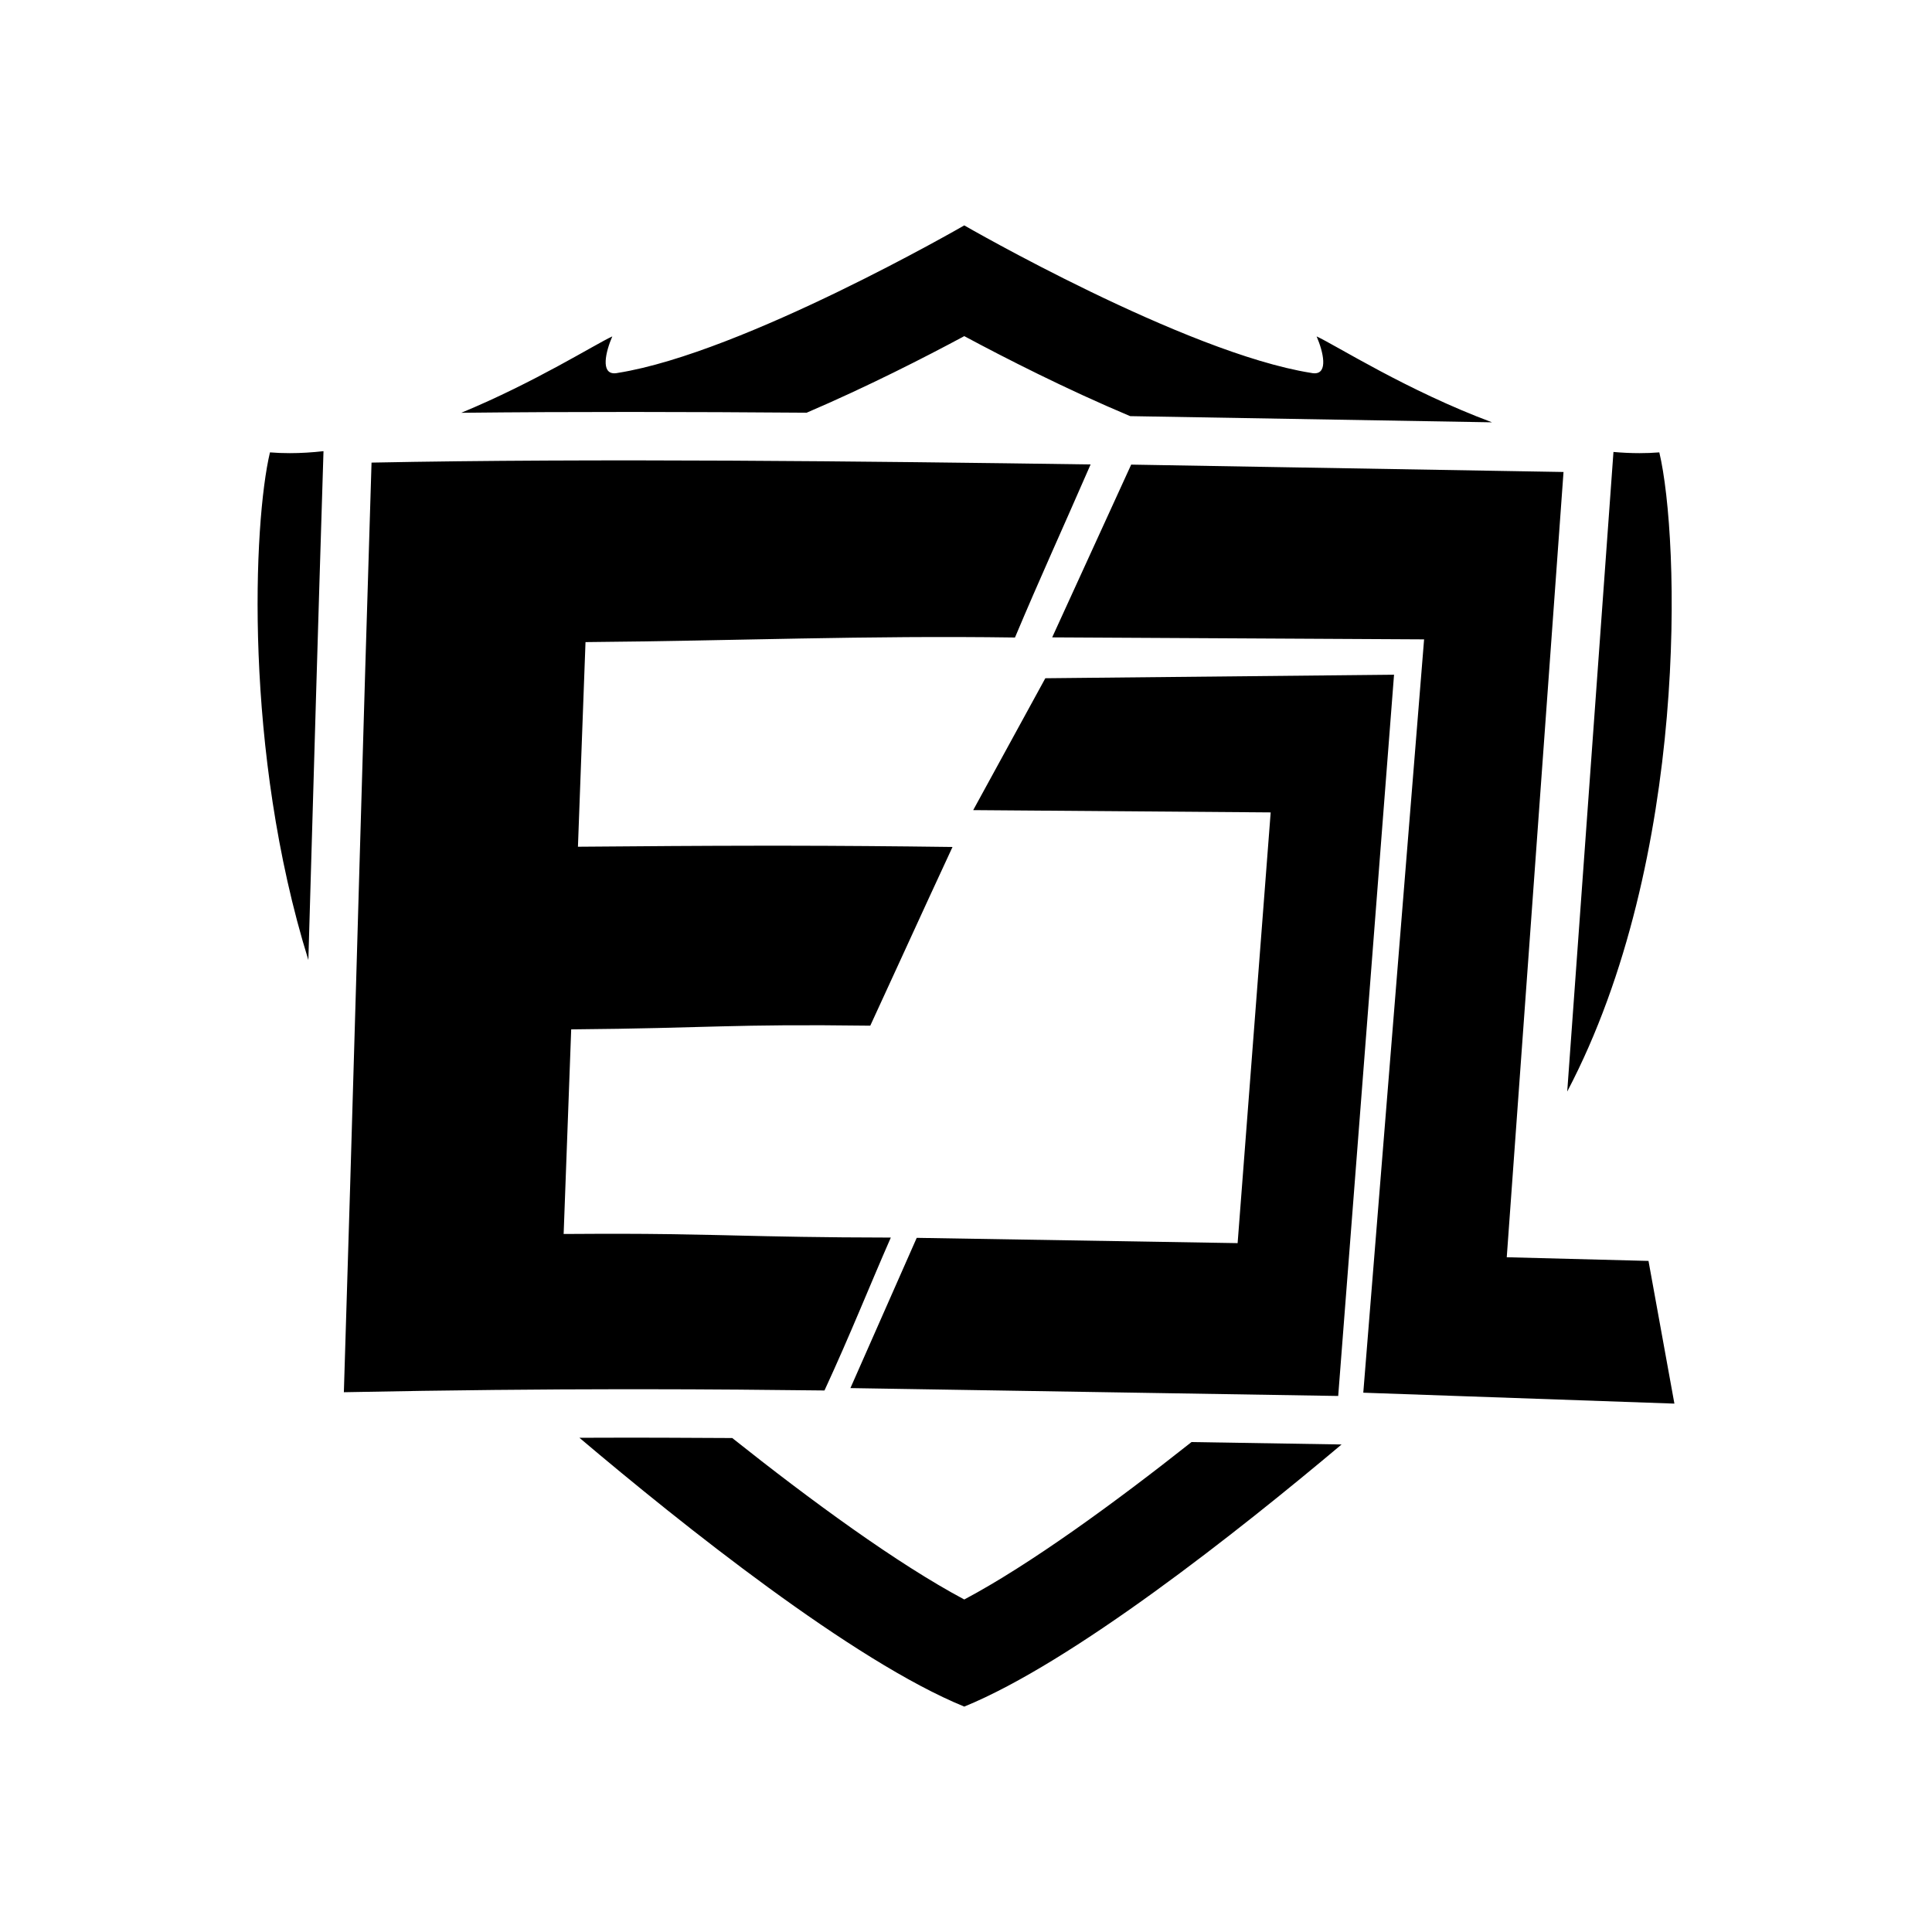
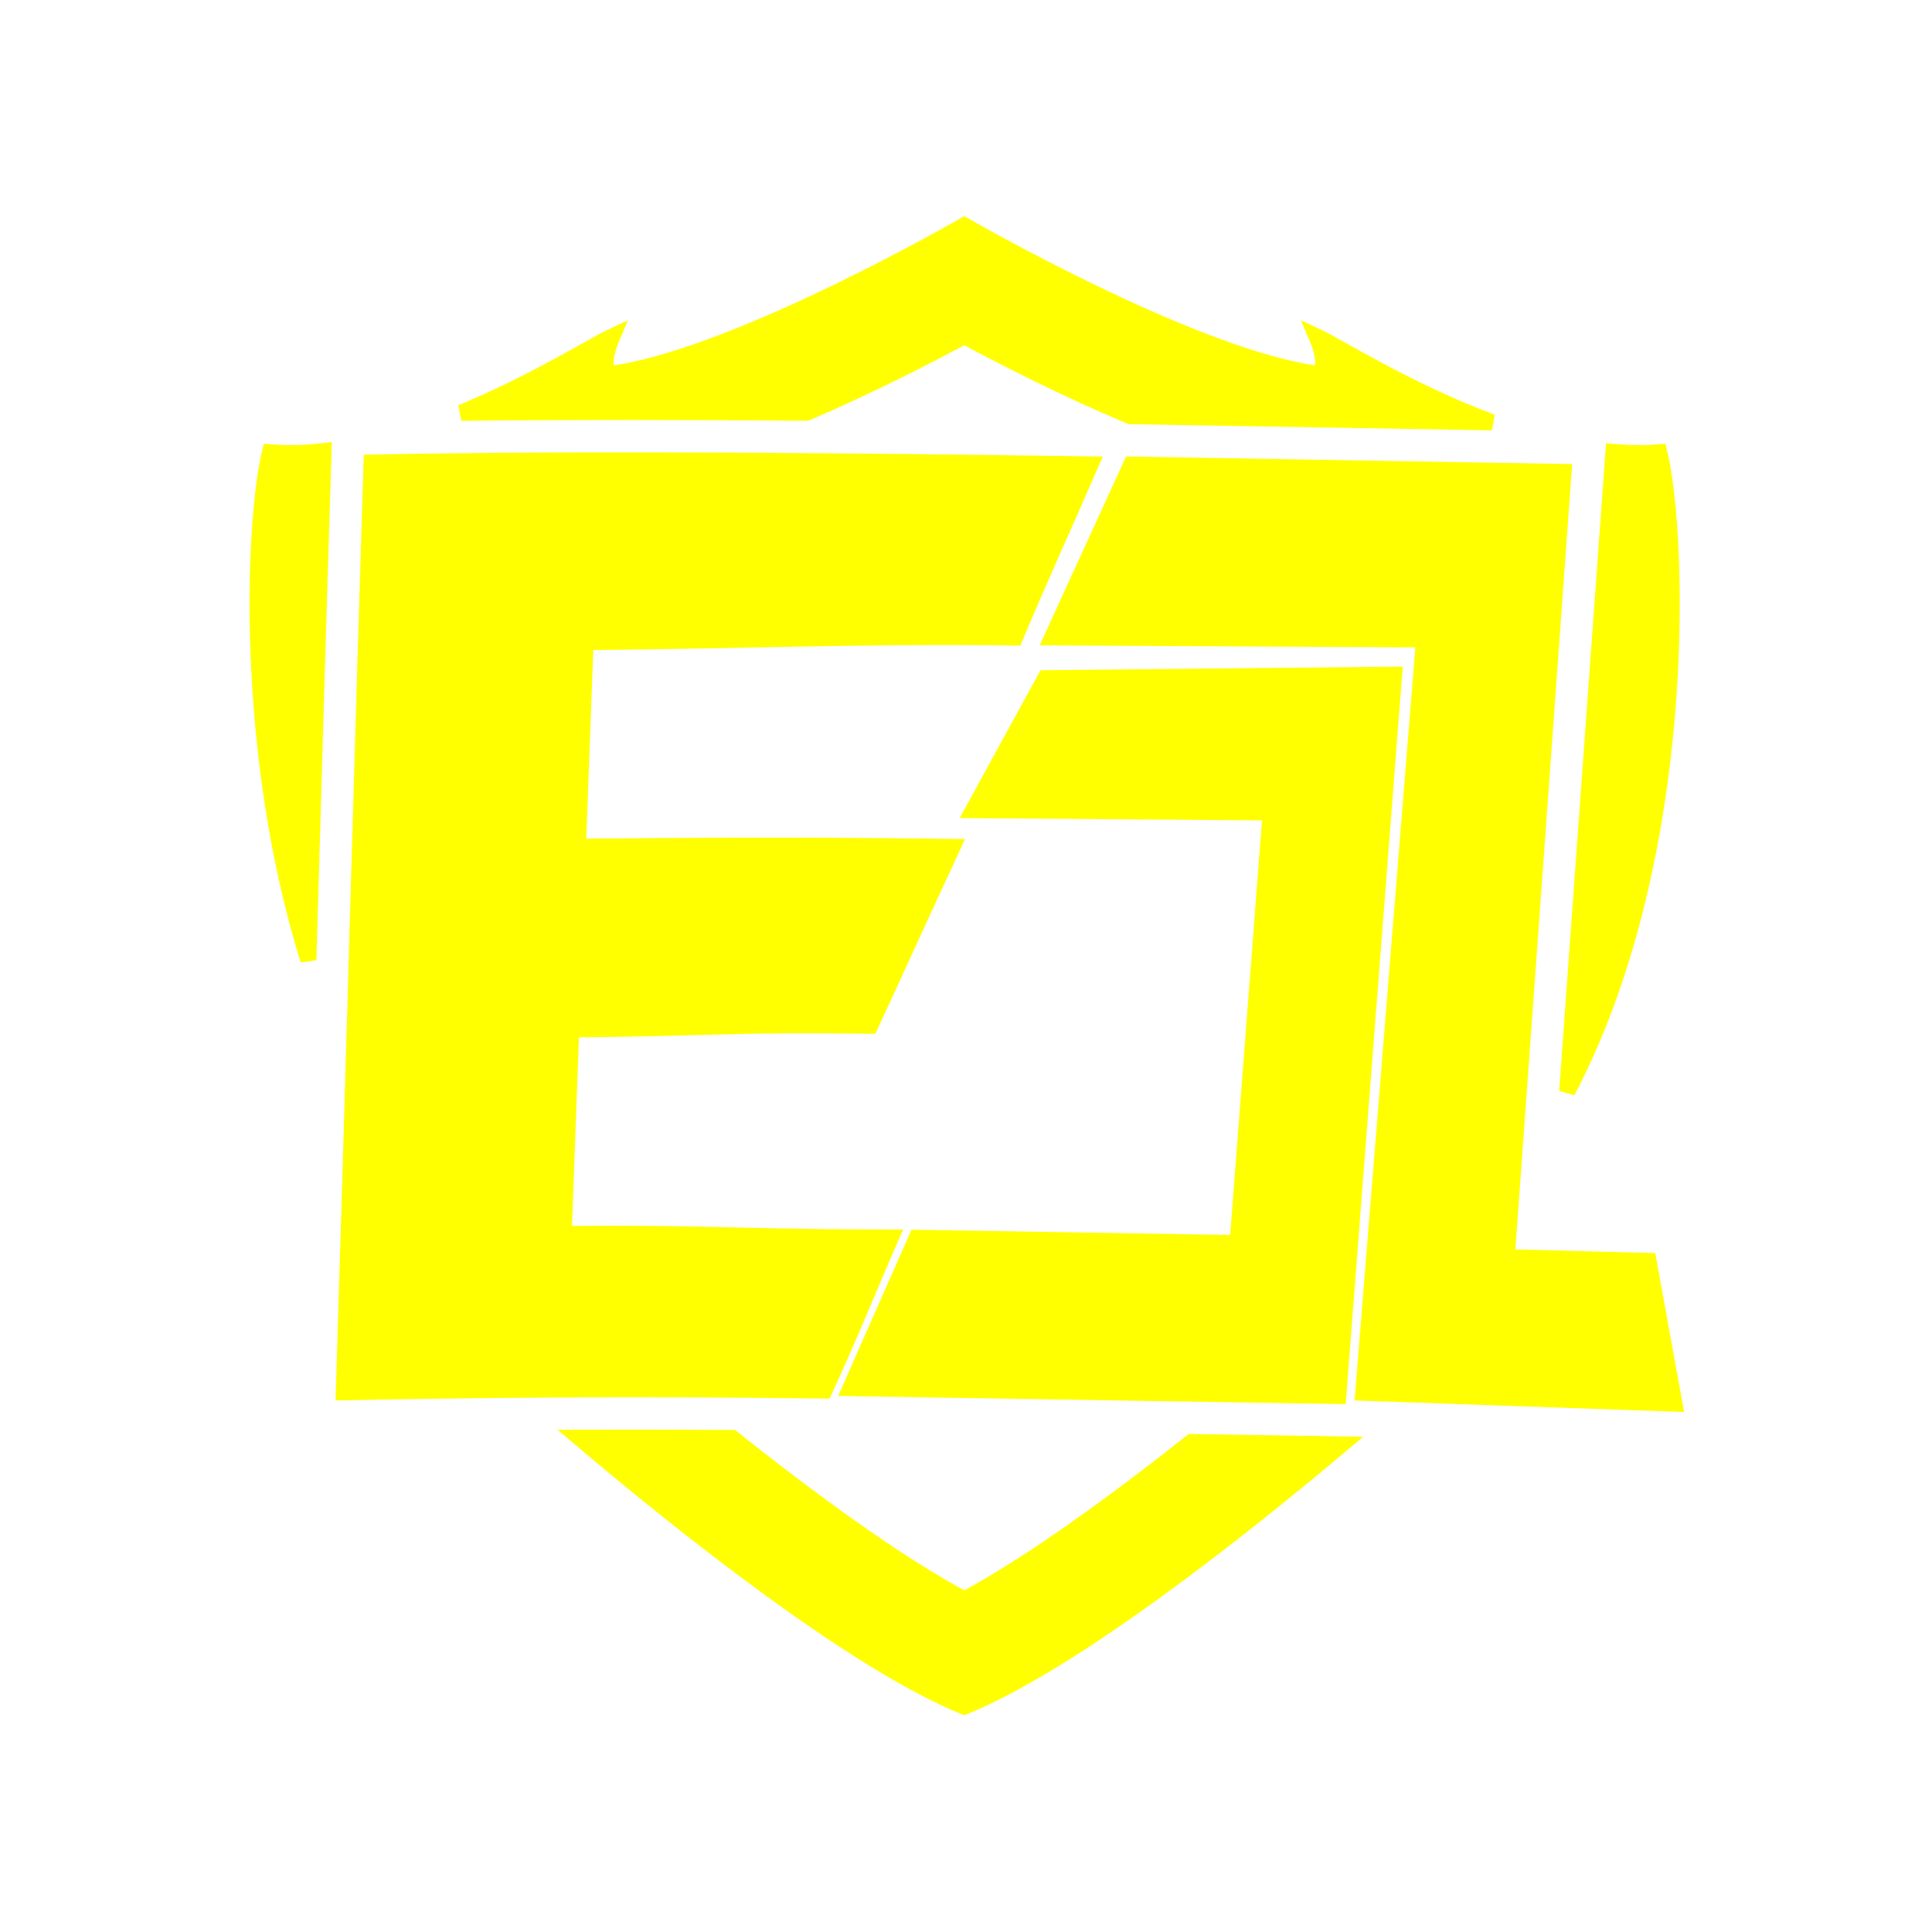
<svg xmlns="http://www.w3.org/2000/svg" width="120px" height="120px" viewBox="0 0 120 120" version="1.1">
-   <g id="h5/sports-icon/black/icon-e1" stroke="none" stroke-width="1" fill="none" fill-rule="evenodd">
-     <path d="M59.893,20.878 C62.429,22.239 66.22,24.174 70.196,25.847 L92.673,26.231 C87.421,24.275 82.986,21.451 81.778,20.895 C82.203,21.884 82.489,23.187 81.652,23.187 C81.582,23.187 81.504,23.178 81.418,23.159 C73.605,21.912 59.892,14 59.892,14 C59.892,14 46.194,21.912 38.39,23.159 C38.304,23.178 38.226,23.187 38.156,23.187 C37.32,23.187 37.605,21.884 38.03,20.895 C36.941,21.397 33.223,23.748 28.65,25.639 C35.478,25.564 42.809,25.577 50.103,25.634 C53.89,24.011 57.466,22.182 59.893,20.878 Z M70.26,28.858 L97.113,29.316 L93.587,78.09 L102.391,78.318 L104,87.181 L84.676,86.503 L88.453,39.712 L65.353,39.588 L70.26,28.858 Z M86.586,41.908 L83.118,86.706 L52.821,86.217 L56.939,76.885 L76.871,77.213 L78.924,50.46 L60.447,50.318 L64.927,42.127 L86.586,41.908 Z M67.739,28.848 C65.905,33.056 64.616,35.855 63.042,39.597 C53.772,39.463 45.648,39.803 36.367,39.882 C36.21,44.119 36.054,48.356 35.897,52.592 C40.077,52.557 43.583,52.532 47.06,52.529 L48.956,52.529 C52.126,52.533 55.367,52.557 59.162,52.607 C58.08,54.937 57.222,56.805 56.39,58.622 L55.891,59.71 C55.309,60.979 54.72,62.265 54.054,63.707 C45.366,63.592 44.176,63.861 35.478,63.936 L35.009,76.645 C35.859,76.638 36.645,76.634 37.378,76.633 L38.44,76.632 C40.755,76.636 42.541,76.667 44.276,76.706 L44.969,76.721 L45.663,76.738 C48.218,76.798 50.938,76.862 55.33,76.868 C54.001,79.892 52.845,82.826 51.21,86.365 C47.849,86.326 44.121,86.289 39.747,86.287 L38.64,86.287 C33.782,86.291 28.14,86.339 21.358,86.473 C21.63,77.804 21.874,69.462 22.115,61.16 L22.32,54.047 C22.561,45.745 22.805,37.402 23.077,28.733 C36.976,28.458 53.864,28.648 67.739,28.848 Z M100.215,28.072 C100.758,28.12 101.297,28.146 101.831,28.146 C102.246,28.146 102.656,28.131 103.063,28.098 C104.329,33.41 104.949,53.328 97.343,67.798 L100.215,28.072 Z M19.153,59.629 C19.173,58.934 19.193,58.237 19.213,57.545 C19.483,48.212 19.762,38.56 20.074,28.639 L20.093,28.023 C19.39,28.102 18.69,28.146 17.999,28.146 C17.586,28.146 17.174,28.131 16.768,28.098 C15.73,32.46 15.128,46.672 19.153,59.629 Z M45.481,89.319 C42.619,89.299 39.491,89.289 35.989,89.303 C42.373,94.706 52.991,103.182 59.892,106 C66.625,103.253 76.895,95.131 83.328,89.719 L74.007,89.569 C69.222,93.356 63.974,97.178 59.893,99.347 C55.728,97.13 50.345,93.187 45.481,89.319 Z" id="Combined-Shape" fill="#000000" fill-rule="nonzero" />
+   <g id="h5/sports-icon/black/icon-e1" stroke="none" stroke-width="1" fill="yellow" fill-rule="evenodd">
+     <path stroke="yellow" d="M59.893,20.878 C62.429,22.239 66.22,24.174 70.196,25.847 L92.673,26.231 C87.421,24.275 82.986,21.451 81.778,20.895 C82.203,21.884 82.489,23.187 81.652,23.187 C81.582,23.187 81.504,23.178 81.418,23.159 C73.605,21.912 59.892,14 59.892,14 C59.892,14 46.194,21.912 38.39,23.159 C38.304,23.178 38.226,23.187 38.156,23.187 C37.32,23.187 37.605,21.884 38.03,20.895 C36.941,21.397 33.223,23.748 28.65,25.639 C35.478,25.564 42.809,25.577 50.103,25.634 C53.89,24.011 57.466,22.182 59.893,20.878 Z M70.26,28.858 L97.113,29.316 L93.587,78.09 L102.391,78.318 L104,87.181 L84.676,86.503 L88.453,39.712 L65.353,39.588 L70.26,28.858 Z M86.586,41.908 L83.118,86.706 L52.821,86.217 L56.939,76.885 L76.871,77.213 L78.924,50.46 L60.447,50.318 L64.927,42.127 L86.586,41.908 Z M67.739,28.848 C65.905,33.056 64.616,35.855 63.042,39.597 C53.772,39.463 45.648,39.803 36.367,39.882 C36.21,44.119 36.054,48.356 35.897,52.592 C40.077,52.557 43.583,52.532 47.06,52.529 L48.956,52.529 C52.126,52.533 55.367,52.557 59.162,52.607 C58.08,54.937 57.222,56.805 56.39,58.622 L55.891,59.71 C55.309,60.979 54.72,62.265 54.054,63.707 C45.366,63.592 44.176,63.861 35.478,63.936 L35.009,76.645 C35.859,76.638 36.645,76.634 37.378,76.633 L38.44,76.632 C40.755,76.636 42.541,76.667 44.276,76.706 L44.969,76.721 L45.663,76.738 C48.218,76.798 50.938,76.862 55.33,76.868 C54.001,79.892 52.845,82.826 51.21,86.365 C47.849,86.326 44.121,86.289 39.747,86.287 L38.64,86.287 C33.782,86.291 28.14,86.339 21.358,86.473 C21.63,77.804 21.874,69.462 22.115,61.16 L22.32,54.047 C22.561,45.745 22.805,37.402 23.077,28.733 C36.976,28.458 53.864,28.648 67.739,28.848 Z M100.215,28.072 C100.758,28.12 101.297,28.146 101.831,28.146 C102.246,28.146 102.656,28.131 103.063,28.098 C104.329,33.41 104.949,53.328 97.343,67.798 L100.215,28.072 Z M19.153,59.629 C19.173,58.934 19.193,58.237 19.213,57.545 C19.483,48.212 19.762,38.56 20.074,28.639 L20.093,28.023 C19.39,28.102 18.69,28.146 17.999,28.146 C17.586,28.146 17.174,28.131 16.768,28.098 C15.73,32.46 15.128,46.672 19.153,59.629 Z M45.481,89.319 C42.619,89.299 39.491,89.289 35.989,89.303 C42.373,94.706 52.991,103.182 59.892,106 C66.625,103.253 76.895,95.131 83.328,89.719 L74.007,89.569 C69.222,93.356 63.974,97.178 59.893,99.347 C55.728,97.13 50.345,93.187 45.481,89.319 Z" id="Combined-Shape" fill="yellow" fill-rule="nonzero" />
  </g>
</svg>
